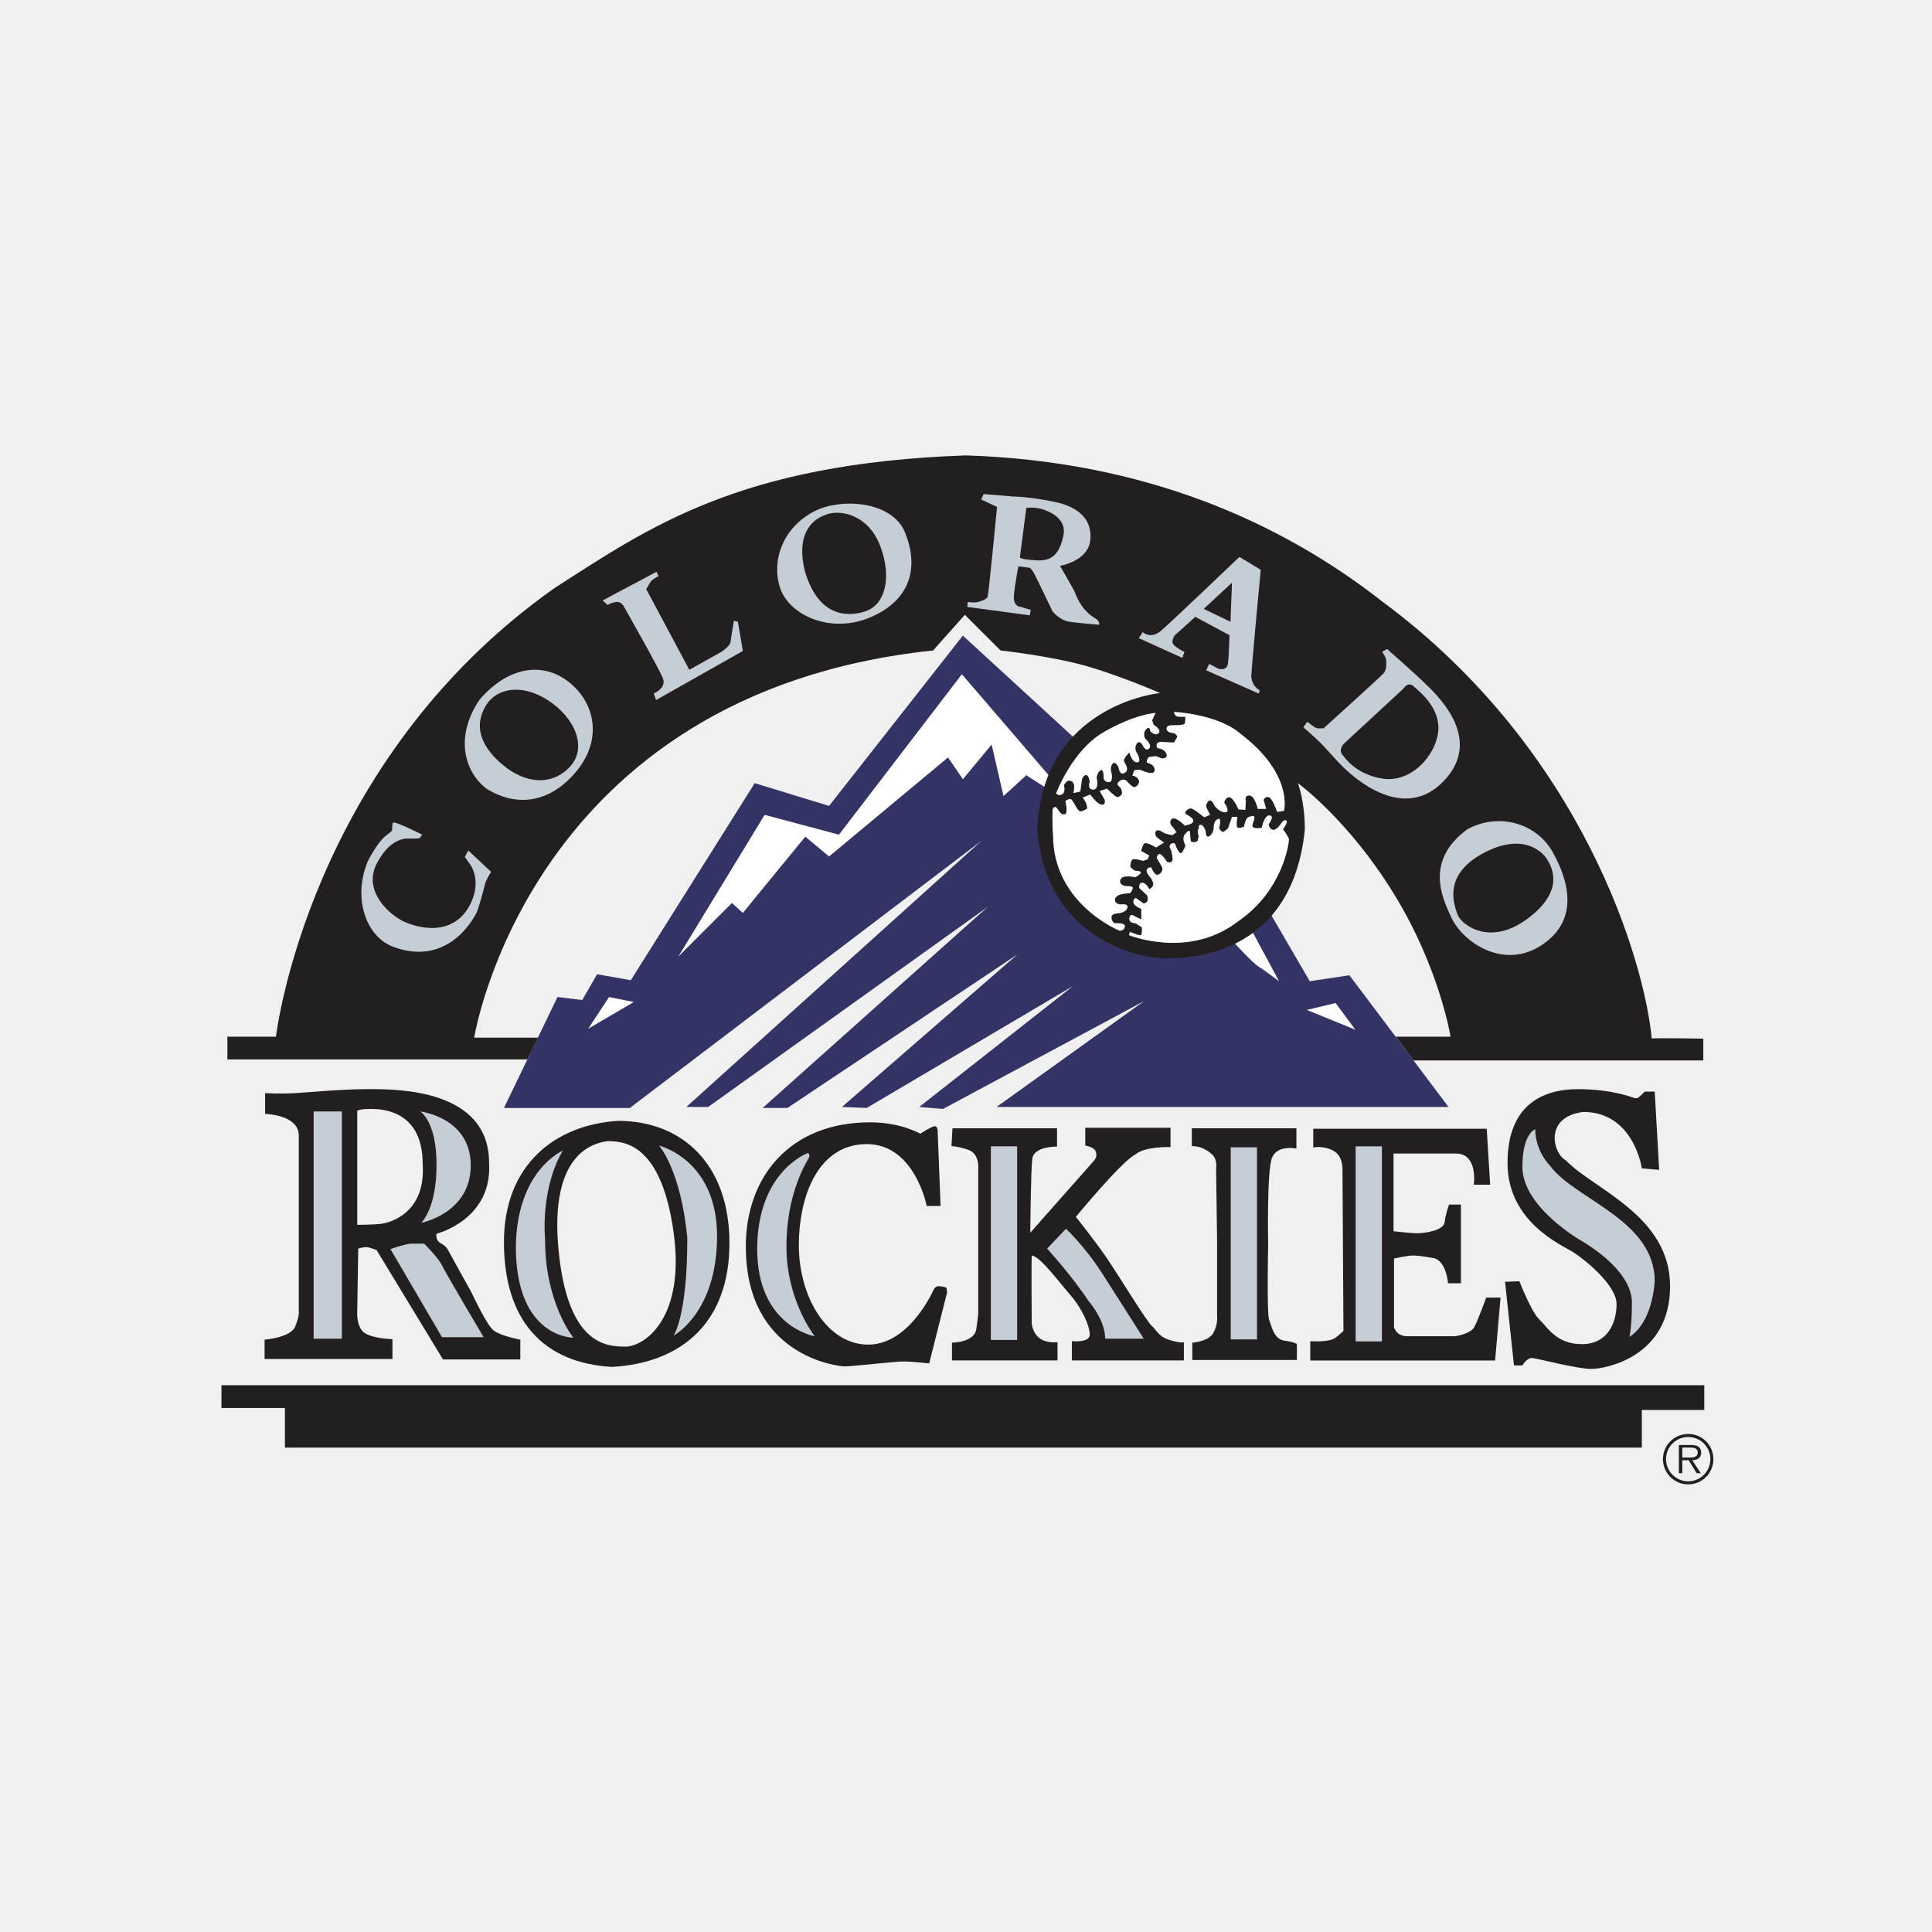
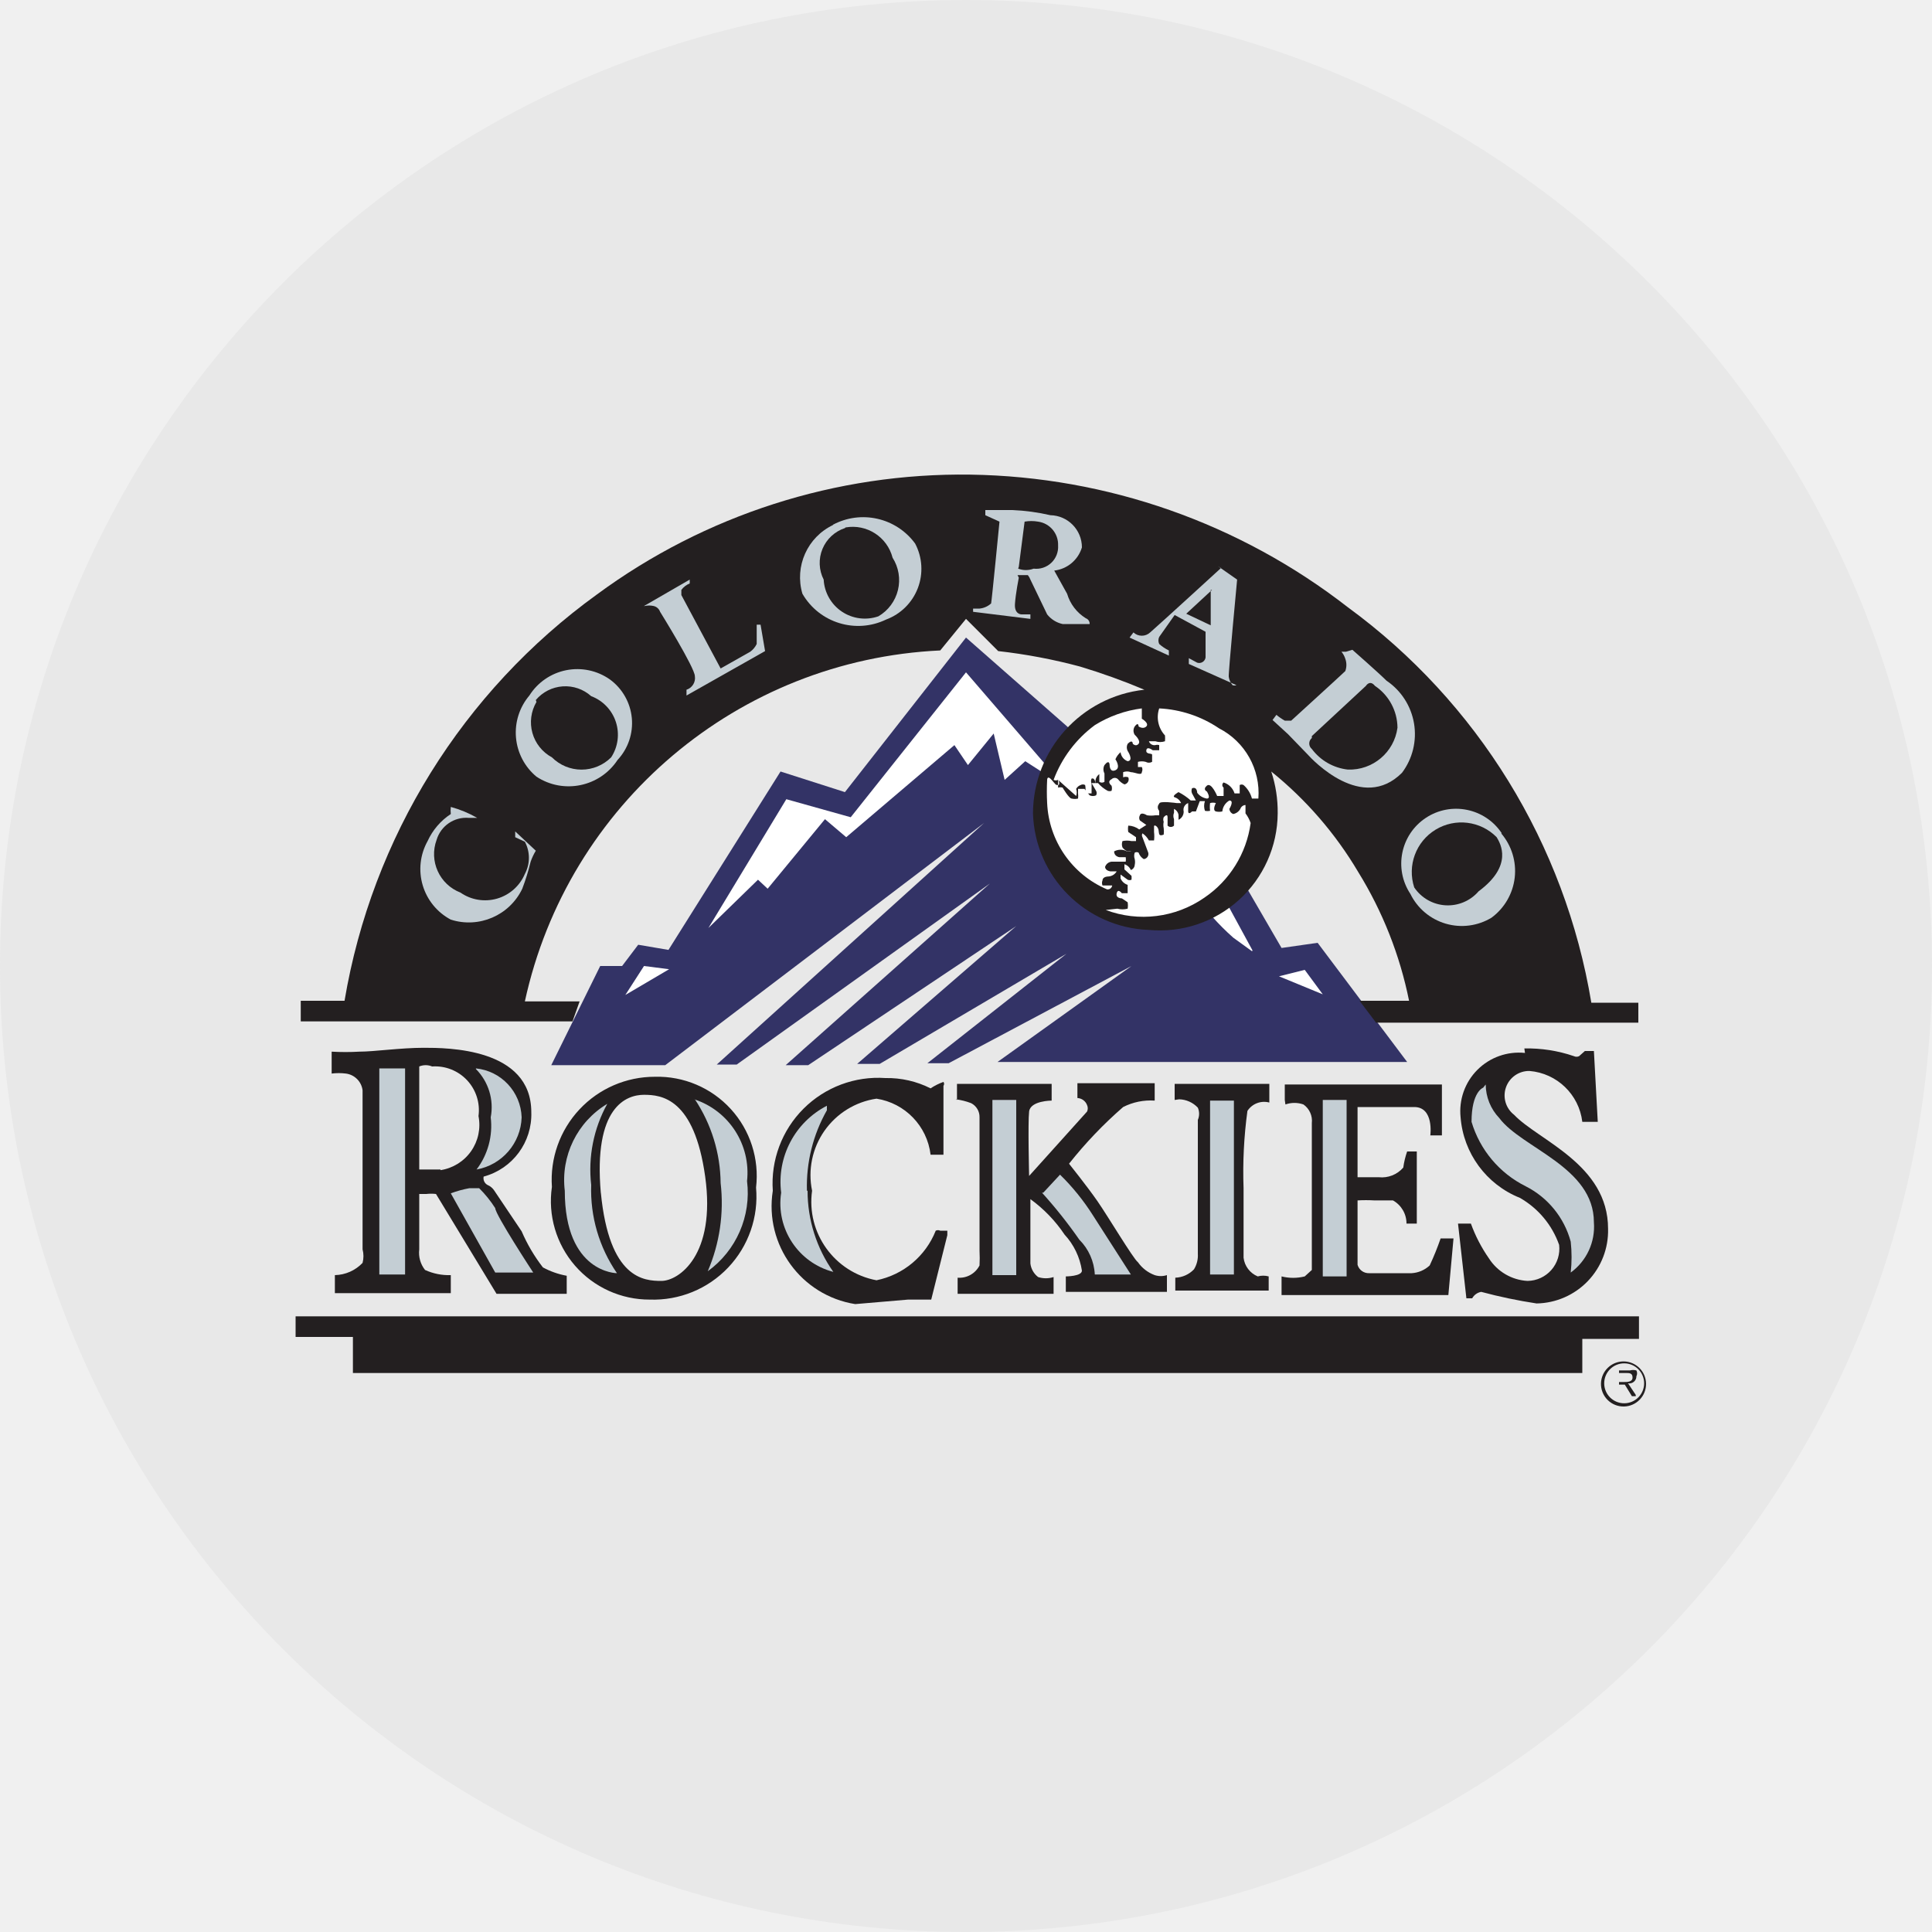
- <svg xmlns="http://www.w3.org/2000/svg" width="512" height="512" viewBox="0 0 512 512">
-   <g fill="none" fill-rule="evenodd">
-     <path d="M147.738 264.232l-14.186 29.39h33.36l93.248-70.853-78.276 70.59h5.78l74.073-53.01-59.628 53.27h6.562l60.94-40.677-46.49 40.414 6.566.262 54.635-32.28-40.714 32.017 6.305.526 53.323-28.604-39.14 28.08h119.78l-26.27-34.903-10.506 1.576-10.242-17.58-52.536-47.237-29.155-26.77-35.46 45.135-19.7-6.035-32.837 52.22-8.932-1.574-3.937 6.823-6.567-.79z" fill="#336" />
-     <path d="M179.783 253.473l22.853-37.527 19.7 5.25 32.572-42.513L278.39 206l-1.05 2.887-5.357-3.437-6.042 5.51-3.15-13.644-7.614 9.185-3.942-5.77-31.52 26.243-6.304-5.25-16.55 20.208-2.89-2.624-14.183 14.17zm159.18 6.56l-6.942-12.906-4.85 2.84s4.967 5.343 6.28 6.13c1.316.786 5.517 3.937 5.517 3.937z" fill="#FFF" />
-     <path d="M374.57 281.027h76.82v-5.772s-13.662-.262-13.662 0c-1.864-20.15-18.098-76.383-71.306-115.76-27.23-21.363-63.41-37.313-110.463-38.806-60.157 2.094-84.06 19.15-109.01 35.16-65.41 46.19-73.816 118.88-73.816 118.88h-12.87v6.03h79.48l2.86-5.77H125.67s14.45-91.323 121.618-102.607c-.262.263 8.407-9.445 8.407-9.445l9.456 9.444s14.448 1.575 23.905 4.46c9.455 2.888 18.386 6.824 18.386 6.824s-31.24 2.906-32.57 36.212c2.327 28.98 27.056 34.12 33.888 34.12 6.828 0 33.62-.79 37.034-34.116 0-7.612-1.834-12.335-1.834-12.335s13.396 9.71 25.48 29.39 14.973 37.79 14.973 37.79h-14.53l4.693 6.294zm-58.722 22.698v-4.723h27.712v5.378s-4.99-1.05-6.435 2.365c-1.446 3.41-1.05 22.698-1.05 22.698s-.396 18.763.264 20.338c.65 1.578 1.174 5.12 4.063 5.51 2.89.398 3.284.92 3.284.92v4.2h-27.71v-4.59s4.2-.263 5.513-2.492c1.316-2.232 1.05-4.462 1.05-4.462V328.79l-.26-19.156s.395-2.23-.917-3.542c-1.313-1.312-3.154-2.362-5.518-2.362zm-152.088-6.69c17.073 0 29.55 11.546 29.55 32.408 0 20.86-12.477 31.754-31.125 32.803-18.39-1.05-28.633-12.465-28.633-33.065 0-20.6 13.66-31.092 30.207-32.14zM148 331.018c2.363 25.323 12.608 25.848 17.73 25.848 5.123 0 16.024-7.61 12.74-30.573-3.283-22.962-12.74-23.88-17.468-23.88-3.81.527-15.367 3.28-13.002 28.605z" fill="#231F20" />
-     <path d="M104.002 354.897v5.25H70.116v-5.117s6.96-.526 8.144-3.543c1.182-3.02.918-3.938.918-3.938v-46.71c0-2.76-2.495-4.33-4.858-4.99-2.365-.656-4.072-.656-4.072-.656v-5.513s3.808.263 8.144 0c4.334-.263 12.084-1.05 19.7-1.05 7.617 0 31.52.135 31.52 19.553.92 15.09-13.92 18.763-13.92 18.763s-.395 1.704 1.05 2.492c1.444.786 1.84 1.574 1.84 1.574s5.383 9.708 6.17 11.154c.79 1.44 4.203 9.05 6.174 10.495 1.97 1.443 6.96 2.364 6.96 2.364v5.245h-20.488L99.8 331.283s-1.97-.79-2.76-.79c-.788 0-2.1.39-2.1.39l-.263 16.143s-.394 4.328 1.707 6.036c2.1 1.706 7.618 1.835 7.618 1.835zm-3.022-30.57c2.1-.264 11.952-2.624 11.033-15.88 0-13.775-10.112-14.562-13.658-14.562-3.546 0-3.678.525-3.678.525v30.18s4.202 0 6.303-.263z" fill="#231F20" />
-     <path d="M167.964 265.545l-6.567-1.313-5.517 8.396 12.084-7.083zm178.354 2.097l7.618-1.835 5.254 7.083-12.872-5.248zm-35.198-78.986s11.558.524 17.6 5.773c14.183 10.754 11.558 20.47 11.558 20.47l-1.84.26s-1.313-3.94-2.364-3.94c-1.05 0-1.18.786-1.18.786l.656 2.362h-2.233s-.79-3.543-2.234-3.543-.917 1.442-.917 1.442l-.134 2.362-1.838-.133s-1.706-4.197-3.022-3.015c-1.313 1.18-.393 1.705-.393 1.705s1.31 2.1-.136 2.1-2.758-1.707-2.758-1.707-.79-1.97-1.576-1.313c-.787.658-.656 1.575-.656 1.575l1.05 2.1-1.576.657s-2.89-2.364-3.546-2.364c-.658 0-2.1 1.05-1.182 1.575.917.525 1.84 1.05 1.84 1.706 0 .658-.923.92-.923.92l-1.31.394s-2.63-2.755-3.548-1.705c-.92 1.05.393 2.096.393 2.096l.92 1.315-1.05.788s-1.842-.264-2.366-.656c-.525-.396-1.704-1.052-2.102-.264-.393.787.396 1.575.396 1.575l1.837 1.312-2.1 1.31s-2.627-1.572-3.152-1.05c-.525.527-.79 1.97-.79 1.97l2.104 1.182-.396 1.05-1.315.392s-1.97-.658-2.628-.396c-.658.262-.658 1.967-.658 1.967s.92 1.05 1.446 1.05c.525 0 1.97.133 1.05.92-.92.788-1.31.788-1.31.788s-3.285-.79-3.81.654c-.525 1.444 1.445 1.705 1.445 1.705s1.97-.13 1.84.525c-.135.656-.66 1.31-.66 1.31l-2.1.265s-1.84.263-1.97 1.445c-.132 1.18 1.444 1.31 1.444 1.31s2.232-.393 1.84.92c-.396 1.312-2.497 1.444-2.497 1.444s-1.708 0-1.708 1.048c0 1.05.786 1.574.786 1.574s3.02-.26 2.76.92c-.262 1.18-1.446 1.05-1.446 1.05s-17.597-7.087-17.597-25.324c-.265-3.15-.134-6.693-.134-6.693s.393-1.575 1.315-.262c.92 1.31 1.05 1.444 1.84 1.444s.525-1.97.525-1.97l-.265-1.574s.657-.524 1.316-.524c.655 0 1.838 3.28 2.625 3.28.79 0 1.84-.788 1.84-.788s-.13-1.05-.39-1.575c-.266-.525-.79-1.31-.79-1.31l1.97-.79s1.05 1.313 1.574 1.837c.524.525 1.446 1.05 1.972.787.524-.26.262-1.31.262-1.31l-1.316-2.23 1.97-.657s2.102 2.23 2.757 2.23c.66 0 1.183-.788 1.183-.788s.13-.787-.262-1.443c-.393-.66-1.574-1.053-.393-1.97 1.184-.918 1.97 0 1.97 0s1.314 1.575 1.97 1.575c.657 0 1.707-1.18 1.05-2.1-.655-.918-1.577-.918-1.577-.918l.526-1.445s1.183-.393 2.233.13c1.05.527 3.15 1.053 3.15-.13 0-1.18-.918-1.574-.918-1.574l-1.183-.524s.13-1.444.786-1.444c.657 0 1.312-.393 2.234 0 .918.395 1.05.525 1.84.263.785-.262.523-1.443-.527-2.1-1.05-.655-1.838-.13-1.706-1.312.134-1.18 1.97-.785 1.97-.785l2.627.13.92-1.573s-.525-.92-1.05-.92c-.527 0-1.84-.26-1.84-1.18 0-.92 1.05-.92 1.97-.92.92 0 2.758 0 2.89-.526.132-.526.132-1.707.132-1.707s-1.84.13-2.366-.133c-.527-.26-.658-1.18-.658-1.18z" fill="#FFF" />
-     <path d="M83.118 294.54h7.488v60.228h-7.488V294.54zm28.24 0s13.395 1.574 13.395 14.303c0 12.727-13.134 15.22-13.134 15.22s4.07-3.673 4.07-15.35c0-11.678-4.337-14.172-4.337-14.172zm-7.883 36.478s4.204-1.444 5.517-1.444h3.416s3.808 3.806 4.728 5.772c.918 1.97 11.03 19.027 11.03 19.027h-11.03l-13.66-23.355zm45.705-26.112s-5.776 8.53-4.725 23.75c0 16.664 7.485 25.848 7.485 25.848s-15.235.13-15.235-24.143c.262-20.333 12.476-25.45 12.476-25.45zm25.48-1.31s15.368 3.674 15.368 24.01c0 20.336-11.558 26.374-11.558 26.374s3.678-4.856 3.678-25.85c-1.71-18.107-7.487-24.535-7.487-24.535z" fill="#C4CED4" />
-     <path d="M58.69 367.1h392.96v6.562h-16.547v9.97h-359.6v-10.496H58.69V367.1zm138.955-36.74c0-18.37 11.558-32.933 32.966-32.933 8.15 0 13.27 3.017 13.27 3.017s3.02-1.965 3.81-1.965c.787 0 .787 1.044.787 1.044l.788 20.074h-3.676s-3.153-16.4-15.893-16.4-17.994 13.512-17.994 26.9c0 13.38 7.356 26.24 18.387 26.24 11.033 0 17.337-14.567 17.337-14.567s.393-.915 1.313-.915c.92 0 2.103.39 2.103.39l.13 1.312-4.727 18.764s-4.728-.524-6.83-.524c-2.102 0-13.658 1.31-15.5 1.31-1.835 0-26.265-2.62-26.265-31.75z" fill="#231F20" />
-     <path d="M208.414 330.36c0 14.303 7.488 23.75 7.488 23.75s-15.235-2.494-15.235-23.092c0-20.6 13.396-25.456 13.396-25.456s.788.264.262 1.313c-.526 1.05-5.91 9.185-5.91 23.486zm117.746-26.307h6.958v50.91h-6.96v-50.91z" fill="#C4CED4" />
-     <path d="M252.15 303.725l.263-4.723h27.713v4.854s-6.173-.13-6.566 3.28c-.396 3.413-.527 19.552-.527 19.552l16.94-19.156s.79-.918.527-1.84c0-1.703-2.89-2.097-2.89-2.097v-4.723h22.59v5.117s-6.696-.27-9.325 1.963c-3.678 1.837-15.762 16.533-15.762 16.533s5.256 6.56 8.276 11.02c3.02 4.462 10.64 16.924 11.82 17.843 1.18.92 1.71 2.89 4.86 3.806 3.15.92 3.673.523 3.673.523v4.855H284.06v-5.12s4.73.525 4.73-1.705-1.84-6.69-5.122-10.493c-3.284-3.805-8.01-10.234-10.246-10.498-.13 2.36 0 18.106 0 18.106s.262 2.625 2.234 3.938c1.966 1.31 4.595.916 4.595.916v4.857h-27.97v-4.723s5.91 0 6.436-3.543c.526-3.543.526-4.33.526-4.33v-39.1s0-3.15-2.495-4.067c-2.495-.92-4.596-1.05-4.596-1.05zm95.875.393v-4.985h45.97l.917 14.828h-4.332s1.18-8.263-4.73-8.263h-16.547v20.6s4.596.526 6.304.526c1.707 0 6.96-.657 7.223-2.887.264-2.23 1.182-4.722 1.182-4.722h3.15v20.86h-3.413s-.457-6.083-3.94-6.69c-3.026-.524-4.338-.657-5.52-.657-1.183 0-4.86.787-4.86.787v18.24s.657 2.36 3.415 2.36h12.476c.92 0 4.333-.787 5.255-2.23.92-1.446 3.282-8.007 3.282-8.007h3.807l-1.443 16.666h-48.99v-5.12s4.993.395 6.7-.918c1.706-1.31 2.1-1.837 2.1-1.837l-.26-42.25s.392-4.067-2.497-5.51c-2.89-1.443-5.255-.79-5.255-.79z" fill="#231F20" />
-     <path d="M359.256 303.79h6.96v51.698h-6.96V303.79z" fill="#C4CED4" />
-     <path d="M418.16 288.636c9.063 0 14.58 2.232 14.58 2.232s.916.395 1.442 0c.527-.393 1.708-1.575 1.708-1.575h2.627l1.183 20.73-4.596-.392s-2.103-14.954-15.5-14.954c-10.638 1.31-8.01 11.154-4.596 12.86 7.223 7.61 27.58 14.562 27.58 33.327 0 18.76-17.072 21.913-20.883 21.913-3.808 0-14.185-2.758-15.628-2.89-1.446-.13-2.627 1.97-2.627 1.97h-2.232l-2.364-22.176 3.808-.13s3.153 8.13 5.254 10.1c2.102 1.968 4.465 6.56 11.295 6.56s9.198-5.642 9.198-10.626c0-4.985-8.404-11.81-11.557-13.777-3.154-1.97-17.34-8.003-17.34-23.618 0-15.615 9.59-19.55 18.65-19.55z" fill="#231F20" />
-     <path d="M406.865 299.264s-.262 5.25 3.94 9.71c6.566 8.922 27.712 14.302 27.712 30.574-.917 11.94-6.697 14.694-6.697 14.694s.657-2.493.657-9.053c0-8.927-13.266-16.277-13.266-16.277s-15.76-8.92-15.76-19.68c0-8.92 3.42-9.973 3.42-9.973z" fill="#C4CED4" />
-     <path d="M299.17 247.83l.26-.918s2.76 1.312 3.02.788c.265-.526.134-1.97.134-1.97l-1.71-1.048s-1.838 0-1.574-1.444c.262-1.443 1.446-.394 1.446-.394l1.705.788v-2.755s-2.1-.787-2.1-1.837c0-1.05.66-1.05.66-1.05l2.1 1.442s1.05-.262 1.05-.917c0-.656-.13-1.182-.13-1.182l-2.1-1.967s-.263-1.443.79-1.443c1.05 0 1.84 1.705 1.84 1.705s1.18-.526 1.05-1.443c-.133-.918-.79-1.705-.79-1.705s-1.184-1.182-.92-1.97c.26-.787 1.183-.655 1.183-.655s.79 1.97 1.578 1.97c.787 0 1.706-1.182 1.313-1.97-.396-.786-1.446-2.493-1.446-2.493s.133-1.05.786-1.05c.66 0 1.97 2.1 1.97 2.1s1.447.526 1.447-.656c0-1.18-.397-2.495-.397-2.495s-.92-1.174.13-1.7c1.053-.523 1.053.526 1.315 1.05.26.526.92 1.97 1.443 1.313.53-.66.925-1.837.925-1.837s-.526-.92-.526-1.837c0-.92.525-1.314.525-1.314s1.05-1.312 1.18-.524c.133.787.133 2.1.264 2.493.13.396 1.706.396 1.837-.26.13-.656.262-1.05.262-1.05s-.527-1.05-.13-1.837c.39-.787-.133-1.18.655-1.18.79 0 1.315 1.704 1.315 1.704s0 1.574.655 1.442c.657-.13 1.446-1.312 1.446-2.362s.394-2.23 1.31-2.36c.92-.132.13 2.492.13 2.492s.66 1.182 1.187.918c.525-.262 1.18-.918 1.18-.918l1.054-3.018h1.445s-.527 2.754.13 2.886c.658.132 1.577-.26 1.577-.26s.394-1.71.79-2.232c.393-.526 1.705-.656 1.705-.656s.395 0 .262.788c-.13.785-1.05 2.1 0 2.36 1.05.262 1.97 0 1.97 0s.657-3.412 2.1-3.28c1.446.132-.262 2.363-.262 2.363s.134 1.18 1.05 1.445c.922.262 2.1-1.443 2.1-1.443s.66-1.312 1.447-1.05c.788.263-.788 2.362-.788 2.362s1.576 2.1 1.576 2.754c0 .655-1.444 13.514-13.657 21.78-13.004 9.973-28.763 3.542-28.763 3.542zm-17.337-37.657c-.526.658-1.314.526-1.314.526l-.66-.4s4.2-11.413 12.61-16.27c8.4-4.854 13.785-5.116 13.785-5.116l-.918 1.967.392 1.183s2.233 1.31 1.312 2.23c-.918.92-2.232-.525-2.232-.525s0-1.573-1.05-.524c-1.05 1.05-.26 2.493-.26 2.493s1.97 1.705 1.05 2.624c-.92.92-1.708-.786-1.708-.786s-.657-1.444-1.445-.656c-.79.79-.393 2.1-.393 2.1s1.838 2.886.393 3.018c-1.443.13-2.1-2.627-2.1-2.627s-1.443 1.443-1.443 2.1c0 .654 1.705 2.36.262 3.28-1.448.92-1.71-1.444-1.71-1.444s-.788-1.837-1.576-.918c-.79.917-.26 2.36-.26 2.36s.523 2.493-.66 2.493c-1.18 0-1.44-.917-1.44-.917s.127-2.758-.79-2.233c-.92.524-1.053 1.97-1.053 1.97s.79 3.148-.918 3.148c-1.71 0-.92-2.1-.92-2.1s-.265-2.1-1.184-1.706c-.92.392-.92 1.574-.92 1.574l-.392 2.757-1.837.393s.393-1.705.13-2.36c-.263-.656-.656-.92-1.313-.92-.655 0-1.315 1.18-1.315 1.18s.394 1.445-.13 2.1z" fill="#FFF" />
-     <path d="M307.31 188.524s2.365 1.182 1.71 1.967c-.658.79-1.446-.13-1.446-.13l-.788-1.044.524-.788z" fill="#231F20" />
-     <path d="M411.462 225.787c4.203 7.48 7.223 17.977-2.89 24.667-10.114 6.693-20.75-.787-23.772-6.954-3.02-6.167-6.962-15.614 4.072-23.748 8.536-4.593 18.386-1.443 22.59 6.035z" fill="#C4CED4" />
-     <path d="M410.018 227.756c1.182 1.967 4.86 8.266-5.253 15.744-10.115 7.48-17.602 1.443-18.52-1.18-.92-2.624-3.94-10.366 6.698-16.14 10.638-5.772 15.892-.393 17.075 1.576z" fill="#231F20" />
-     <path d="M367.595 171.99s7.75 6.825 9.98 9.056c2.235 2.23 16.42 14.565 4.73 26.24-11.69 11.68-26.268-3.805-27.713-5.38-1.444-1.574-3.544-3.935-4.728-5.116-1.18-1.18-4.463-4.068-4.463-4.068l1.05-1.443s1.97 1.57 2.5 1.702c.527.13 1.84 0 1.84 0s14.97-13.515 15.89-14.564c.92-1.05.657-2.887.657-3.543 0-.658-1.05-2.102-1.05-2.102l1.312-.787z" fill="#C4CED4" />
-     <path d="M356.037 197.184l15.89-14.695s1.184-1.97 2.632-.66c1.44 1.31 7.35 5.77 6.56 12.202-.79 6.428-7.225 13.383-14.58 12.333-7.354-1.05-10.507-6.038-10.507-6.038s-1.576-1.05 0-3.15z" fill="#231F20" />
-     <path d="M328.456 147.587l5.65 3.41s-2.628 27.818-2.497 28.474c.13.66.26 1.58 1.05 2.498.78.917 1.18.917 1.18.917l-.26.92-13.926-6.166.786-1.706 2.497 1.31s2.23.657 2.493-1.442c.265-2.1.396-7.477.396-7.477l-9.06-4.857-5.388 4.856s-1.18 1.57-.39 2.49c.785.92 2.886 1.968 2.886 1.968l-.524 1.576-11.558-5.248 1.05-1.575s2.1 1.97 4.86-.392c2.757-2.362 20.75-19.55 20.75-19.55z" fill="#C4CED4" />
-     <path d="M326.488 154.41l-.395 10.364-7.092-3.41 7.49-6.954z" fill="#231F20" />
-     <path d="M269.88 150.08l3.02.394s.526.394 1.053 1.31c.524.92 4.99 10.236 4.99 10.236s1.84 2.36 4.465 2.754c2.627.394 7.88.788 7.88.788s.262-.917-1.052-1.705c-1.312-.788-3.808-2.493-5.514-7.216-2.1-3.8-3.81-6.69-3.81-6.69s7.356-1.18 8.012-6.69c.657-5.51-3.06-8.914-9.325-10.233-6.81-1.427-11.038-1.444-11.038-1.444l-7.88-.655-.656 1.443 4.202 1.968s-2.235 23.224-2.497 23.88c-.26.658-2.626 1.445-3.415 1.445-.787 0-1.835-.134-1.835-.134l-.132 1.31 16.548 2.23.264-1.443-2.627-.788s-2.1 0-1.838-3.02c.26-3.015 1.18-7.74 1.18-7.74z" fill="#C4CED4" />
-     <path d="M270.275 147.717l1.708-13.12s1.97-.263 3.94.263c1.97.524 6.827 2.493 5.91 6.954-.92 4.46-2.63 6.955-7.092 6.69-4.46-.26-4.46-.787-4.46-.787z" fill="#231F20" />
-     <path d="M215.77 135.515c7.085-3.657 20.62-2.754 24.035 5.512 3.416 8.265 2.363 17.32-8.538 22.304-10.9 4.99-22.196-.26-24.56-7.61-2.365-7.34.92-16.003 9.063-20.2z" fill="#C4CED4" />
-     <path d="M219.577 136.17c3.81-1.048 10.772.527 13.793 8.793 3.02 8.265 1.18 15.35-4.074 17.057-5.252 1.705-12.608 1.05-16.02-10.76-2.497-10.497 2.494-14.04 6.3-15.09z" fill="#231F20" />
-     <path d="M159.688 159.133l14.316-7.61.527 1.182s-1.834.785-2.36 1.837c-.525 1.05-.92 1.573-.92 1.573l11.426 21.387 8.668-4.854s2.104-1.443 2.234-2.492c.132-1.05.92-5.643.92-5.643l1.05.26 1.314 7.744-22.984 12.99-.656-1.706s3.414-1.44 2.494-3.93c-.917-2.494-10.112-18.634-10.112-18.634s-.656-1.705-1.968-1.705c-1.315 0-2.628.786-2.628.786l-1.314-1.18zm-32.57 26.243c7.486-8.662 16.55-10.105 23.51-4.724 6.96 5.38 9.192 15.09 2.23 23.616-6.96 8.53-15.76 9.71-23.77 4.856-6.043-4.462-8.67-13.907-1.97-23.748z" fill="#C4CED4" />
-     <path d="M128.955 186.687c2.57-4.018 8.93-5.773 16.156-1.18 7.228 4.59 10.77 12.726 5.78 17.844-4.99 5.12-11.82 4.07-17.334-.39-5.515-4.46-8.537-10.102-4.597-16.27z" fill="#231F20" />
-     <path d="M104.396 250.98c-7.527-2.64-11.033-13.253-6.83-22.962 3.68-6.823 5.253-6.69 6.304-7.872.132-.92 0-1.443.264-2.1.262-.657 7.747 3.15 7.747 3.15l-.65.917s-.657.132-1.84.132c-1.18 0-5.516-.918-9.456 6.43-3.94 7.347 3.15 13.646 6.96 15.483 3.81 1.837 13.84 4.5 18.126-5.38 2.437-5.643-.263-9.45-.263-9.45l-1.576-2.227.92-1.703 6.043 5.644s-1.313 2.098-1.577 3.148c-.26 1.05-1.706 6.692-2.362 7.874-.655 1.18-7.354 14.17-21.8 8.92z" fill="#C4CED4" />
-     <path d="M440.698 386.676c0-3.672 2.994-6.662 6.7-6.662 3.695 0 6.67 2.99 6.67 6.662 0 3.707-2.975 6.697-6.67 6.697a6.69 6.69 0 0 1-6.7-6.697zm12.568 0a5.862 5.862 0 0 0-5.867-5.857c-3.26 0-5.88 2.62-5.88 5.852a5.87 5.87 0 0 0 5.88 5.892c3.24 0 5.862-2.622 5.862-5.892zm-2.538 3.74h-1.086l-2.137-3.443h-1.68v3.444h-.91v-7.466h3.256c.63 0 1.26.04 1.82.37.566.32.84.98.84 1.61 0 1.47-1.03 2.01-2.36 2.047l2.26 3.444zm-3.502-4.16c1.05 0 2.678.175 2.678-1.348 0-1.152-1.017-1.292-1.943-1.292h-2.13v2.64h1.4z" fill="#231F20" />
-     <path d="M262.59 303.79h6.963v51.305h-6.962V303.79zm14.91 27.095l4.988-5.247s4.86 4.462 9.59 11.81c4.728 7.346 11.03 17.32 11.03 17.32h-10.245s.395-4.202-4.464-10.105c-4.34-6.56-10.9-13.778-10.9-13.778z" fill="#C4CED4" />
-   </g>
+ <svg xmlns="http://www.w3.org/2000/svg" id="Layer_1" data-name="Layer 1" viewBox="0 0 30 30">
+   <defs>
+     <style>.cls-1{fill:#e8e8e8;}.cls-2{fill:#336;}.cls-3{fill:#fff;}.cls-4{fill:#231f20;}.cls-5{fill:#c4ced4;}</style>
+   </defs>
+   <circle class="cls-1" cx="15" cy="15" r="15" />
+   <path class="cls-2" d="M9.32,15L8.56,16.54h1.77l4.95-3.76-4.15,3.75h0.31l3.93-2.81L12.2,16.54h0.35l3.23-2.16-2.47,2.14h0.35l2.9-1.71-2.16,1.7,0.33,0L17.57,15l-2.08,1.49h6.36l-1.39-1.85-0.56.08-0.54-.93-2.79-2.51L15,9.9l-1.88,2.4-1-.32-1.74,2.77-0.47-.08L9.66,15,9.32,15h0Z" />
+   <path class="cls-3" d="M11,14.41l1.21-2,1,0.28L15,10.44l1.25,1.45L16.2,12l-0.28-.18-0.32.29-0.17-.72-0.4.49-0.21-.31L13.14,13l-0.33-.28L11.92,13.8l-0.15-.14L11,14.41h0Zm8.45,0.35-0.37-.68-0.26.15a3.79,3.79,0,0,0,.33.33l0.29,0.21h0Z" />
+   <path class="cls-4" d="M21.36,15.88h4.08V15.57s-0.73,0-.73,0a9.54,9.54,0,0,0-3.78-6.14,9.78,9.78,0,0,0-5.86-2.06A9.55,9.55,0,0,0,9.27,9.23a9.79,9.79,0,0,0-3.92,6.31H4.67v0.32H8.89L9,15.55H8.15a6.93,6.93,0,0,1,6.45-5.45L15,9.61l0.5,0.5a8.64,8.64,0,0,1,1.27.24,10,10,0,0,1,1,.36,1.94,1.94,0,0,0-1.73,1.92,1.87,1.87,0,0,0,1.8,1.81,1.83,1.83,0,0,0,2-1.81,2,2,0,0,0-.1-0.65,5.8,5.8,0,0,1,1.35,1.56,6.1,6.1,0,0,1,.79,2H21.11l0.25,0.33h0Zm-3.12,1.2V16.83h1.47v0.29a0.31,0.31,0,0,0-.34.13,7,7,0,0,0-.06,1.2s0,1,0,1.08a0.36,0.36,0,0,0,.22.29,0.32,0.32,0,0,1,.17,0v0.22H18.25V19.84a0.42,0.42,0,0,0,.29-0.13,0.41,0.41,0,0,0,.06-0.24V17.39a0.24,0.24,0,0,0,0-.19,0.41,0.41,0,0,0-.29-0.13h0Zm-8.07-.36a1.54,1.54,0,0,1,1.57,1.72,1.6,1.6,0,0,1-1.65,1.74,1.53,1.53,0,0,1-1.52-1.75,1.6,1.6,0,0,1,1.6-1.71h0Zm-0.84,1.8c0.13,1.34.67,1.37,0.94,1.37s0.85-.4.68-1.62S10.27,17,10,17,9.21,17.18,9.33,18.53Z" />
+   <path class="cls-4" d="M7,19.8v0.28H5.2V19.8a0.61,0.61,0,0,0,.43-0.19,0.41,0.41,0,0,0,0-.21V16.93a0.3,0.3,0,0,0-.26-0.26,0.89,0.89,0,0,0-.22,0V16.33a3.75,3.75,0,0,0,.43,0c0.23,0,.64-0.06,1-0.06s1.67,0,1.67,1a1,1,0,0,1-.74,1,0.12,0.12,0,0,0,.06.13,0.23,0.23,0,0,1,.1.08L8.1,19.12a2.59,2.59,0,0,0,.33.56,1.24,1.24,0,0,0,.37.13v0.28H7.71L6.77,18.54a0.65,0.65,0,0,0-.15,0l-0.11,0v0.86a0.43,0.43,0,0,0,.09.32A0.89,0.89,0,0,0,7,19.8ZM6.84,18.17a0.71,0.71,0,0,0,.59-0.84,0.68,0.68,0,0,0-.72-0.77,0.26,0.26,0,0,0-.2,0v1.6H6.84Z" />
+   <path class="cls-3" d="M10.39,15.05L10,15l-0.29.45Zm9.47,0.11,0.4-.1,0.28,0.38-0.68-.28h0ZM18,11a1.82,1.82,0,0,1,.93.31,1.13,1.13,0,0,1,.61,1.09h-0.1a0.42,0.42,0,0,0-.13-0.21,0.06,0.06,0,0,0-.06,0l0,0.13H19.17A0.26,0.26,0,0,0,19,12.15a0.05,0.05,0,0,0,0,.08v0.13h-0.1s-0.09-.22-0.16-0.16,0,0.09,0,.09,0.07,0.11,0,.11a0.23,0.23,0,0,1-.15-0.09s0-.1-0.08-0.07a0.1,0.1,0,0,0,0,.08l0.06,0.11-0.08,0a0.88,0.88,0,0,0-.19-0.13s-0.11.06-.06,0.08a0.16,0.16,0,0,1,.1.09,0.07,0.07,0,0,1,0,0l-0.07,0S18,12.43,18,12.48a0.08,0.08,0,0,0,0,.11l0,0.07-0.06,0a0.44,0.44,0,0,1-.13,0s-0.09-.06-0.11,0a0.08,0.08,0,0,0,0,.08l0.1,0.07-0.11.07a0.3,0.3,0,0,0-.17-0.06,0.26,0.26,0,0,0,0,.1L17.64,13l0,0.06-0.07,0a0.34,0.34,0,0,0-.14,0,0.14,0.14,0,0,0,0,.1,0.18,0.18,0,0,0,.08.06s0.1,0,.06,0a0.14,0.14,0,0,1-.07,0,0.21,0.21,0,0,0-.2,0c0,0.08.08,0.09,0.08,0.09s0.1,0,.1,0a0.2,0.2,0,0,1,0,.07H17.26a0.12,0.12,0,0,0-.1.08c0,0.06.08,0.07,0.08,0.07s0.12,0,.1,0a0.16,0.16,0,0,1-.13.08s-0.09,0-.09.06a0.1,0.1,0,0,0,0,.08s0.16,0,.15,0a0.07,0.07,0,0,1-.08.06,1.53,1.53,0,0,1-.93-1.34,3.44,3.44,0,0,1,0-.36s0-.08.07,0,0.06,0.08.1,0.08,0-.1,0-0.1V12.23a0.13,0.13,0,0,1,.07,0s0.1,0.17.14,0.17a0.21,0.21,0,0,0,.1,0,0.34,0.34,0,0,0,0-.08l0-.07,0.1,0,0.08,0.1a0.12,0.12,0,0,0,.1,0,0.07,0.07,0,0,0,0-.07l-0.07-.12,0.1,0a0.54,0.54,0,0,0,.15.12,0.09,0.09,0,0,0,.06,0,0.13,0.13,0,0,0,0-.08s-0.08-.06,0-0.1a0.07,0.07,0,0,1,.1,0,0.27,0.27,0,0,0,.1.08,0.08,0.08,0,0,0,.06-0.11,0.11,0.11,0,0,0-.08,0l0-.08a0.17,0.17,0,0,1,.12,0c0.06,0,.17.06,0.17,0a0.09,0.09,0,0,0,0-.08l-0.06,0s0-.08,0-0.08a0.23,0.23,0,0,1,.12,0,0.1,0.1,0,0,0,.1,0s0-.08,0-0.11-0.1,0-.09-0.07,0.1,0,.1,0H18l0-.08a0.1,0.1,0,0,0-.06,0,0.09,0.09,0,0,1-.1-0.06s0.06,0,.1,0a0.23,0.23,0,0,0,.15,0,0.54,0.54,0,0,0,0-.09A0.42,0.42,0,0,1,18,11,0.09,0.09,0,0,1,18,11h0Z" />
+   <path class="cls-5" d="M5.89,16.59h0.4v3.2H5.89v-3.2Zm1.5,0a0.79,0.79,0,0,1,.71.76,0.85,0.85,0,0,1-.7.81,1.12,1.12,0,0,0,.22-0.81,0.84,0.84,0,0,0-.23-0.75h0ZM7,18.53a1.69,1.69,0,0,1,.29-0.08H7.44a1.77,1.77,0,0,1,.25.31c0,0.1.59,1,.59,1H7.69L7,18.53H7Zm2.43-1.39a2.11,2.11,0,0,0-.25,1.26,2.28,2.28,0,0,0,.4,1.37s-0.81,0-.81-1.28a1.38,1.38,0,0,1,.66-1.35h0Zm1.35-.07a1.2,1.2,0,0,1,.82,1.27,1.5,1.5,0,0,1-.61,1.4,2.69,2.69,0,0,0,.2-1.37,2.39,2.39,0,0,0-.4-1.3h0Z" />
+   <path class="cls-4" d="M4.59,20.44H25.45v0.35H24.57v0.53H5.48V20.76H4.59V20.44ZM12,18.49a1.64,1.64,0,0,1,1.75-1.75,1.49,1.49,0,0,1,.7.16,0.89,0.89,0,0,1,.2-0.1,0.05,0.05,0,0,1,0,.06l0,1.07h-0.2a1,1,0,0,0-.84-0.87,1.2,1.2,0,0,0-1,1.43,1.24,1.24,0,0,0,1,1.39,1.26,1.26,0,0,0,.92-0.77,0.08,0.08,0,0,1,.07,0l0.11,0v0.07l-0.25,1-0.36,0-0.82.07A1.54,1.54,0,0,1,12,18.49h0Z" />
+   <path class="cls-5" d="M12.54,18.49a2.18,2.18,0,0,0,.4,1.26,1.1,1.1,0,0,1-.81-1.23,1.33,1.33,0,0,1,.71-1.35s0,0,0,.07a2.39,2.39,0,0,0-.31,1.25h0Zm6.25-1.4h0.37v2.7H18.79V17.1h0Z" />
+   <path class="cls-4" d="M14.86,17.08V16.83h1.47v0.26s-0.33,0-.35.17,0,1,0,1l0.9-1a0.12,0.12,0,0,0,0-.1,0.17,0.17,0,0,0-.15-0.11V16.82h1.2v0.27a0.94,0.94,0,0,0-.49.1,6.53,6.53,0,0,0-.84.88s0.28,0.35.44,0.58,0.56,0.9.63,0.95a0.55,0.55,0,0,0,.26.2,0.31,0.31,0,0,0,.19,0v0.26H16.55V19.82s0.25,0,.25-0.09a1.06,1.06,0,0,0-.27-0.56A2.17,2.17,0,0,0,16,18.62c0,0.13,0,1,0,1a0.31,0.31,0,0,0,.12.21,0.39,0.39,0,0,0,.24,0v0.26H14.87V19.84a0.35,0.35,0,0,0,.34-0.19,2.2,2.2,0,0,0,0-.23V17.35a0.24,0.24,0,0,0-.13-0.22,1,1,0,0,0-.24-0.06h0Zm5.09,0V16.84h2.44l0,0.79H22.21s0.06-.44-0.25-0.44H21.08v1.09l0.33,0a0.44,0.44,0,0,0,.38-0.15,1.3,1.3,0,0,1,.06-0.25H22V19H21.84a0.41,0.41,0,0,0-.21-0.36l-0.29,0a2.2,2.2,0,0,0-.26,0v1a0.18,0.18,0,0,0,.18.13h0.66a0.45,0.45,0,0,0,.28-0.12,4.28,4.28,0,0,0,.17-0.42h0.2l-0.08.88H19.9V19.82a0.74,0.74,0,0,0,.36,0l0.11-.1V17.44a0.31,0.31,0,0,0-.13-0.29,0.42,0.42,0,0,0-.28,0h0Z" />
+   <path class="cls-5" d="M20.54,17.08h0.37v2.74H20.54V17.08Z" />
+   <path class="cls-4" d="M23.67,16.28a2.24,2.24,0,0,1,.77.12,0.09,0.09,0,0,0,.08,0l0.09-.08h0.14l0.06,1.1-0.24,0a0.9,0.9,0,0,0-.82-0.79,0.38,0.38,0,0,0-.24.68c0.38,0.4,1.46.77,1.46,1.77a1.13,1.13,0,0,1-1.11,1.16A7.89,7.89,0,0,1,23,20.06a0.2,0.2,0,0,0-.14.1H22.77L22.64,19h0.2a2.33,2.33,0,0,0,.28.54,0.76,0.76,0,0,0,.6.35,0.5,0.5,0,0,0,.49-0.56,1.36,1.36,0,0,0-.61-0.73,1.47,1.47,0,0,1-.92-1.25,0.91,0.91,0,0,1,1-1h0Z" />
+   <path class="cls-5" d="M23.07,16.84a0.76,0.76,0,0,0,.21.52c0.35,0.47,1.47.76,1.47,1.62a0.88,0.88,0,0,1-.36.78,2.18,2.18,0,0,0,0-.48,1.36,1.36,0,0,0-.7-0.86,1.64,1.64,0,0,1-.84-1c0-.47.18-0.53,0.18-0.53h0Z" />
+   <path class="cls-3" d="M17.35,14.11v0a0.31,0.31,0,0,0,.16,0,0.29,0.29,0,0,0,0-.1l-0.09-.06s-0.1,0-.08-0.08,0.08,0,.08,0l0.09,0V13.74a0.18,0.18,0,0,1-.11-0.1c0-.06,0-0.06,0-0.06l0.11,0.08a0.07,0.07,0,0,0,.06,0,0.29,0.29,0,0,0,0-.06l-0.11-.1s0-.08,0-0.08a0.16,0.16,0,0,1,.1.09,0.09,0.09,0,0,0,.06-0.08,0.21,0.21,0,0,0,0-.09,0.15,0.15,0,0,1,0-.1,0.06,0.06,0,0,1,.06,0,0.19,0.19,0,0,0,.08.1,0.08,0.08,0,0,0,.07-0.1L17.74,13a0.06,0.06,0,0,1,0-.06,0.31,0.31,0,0,1,.1.11s0.08,0,.08,0a0.54,0.54,0,0,0,0-.13s0-.06,0-0.09,0.06,0,.07.06,0,0.1.08,0.07a0.39,0.39,0,0,0,0-.1,0.23,0.23,0,0,1,0-.1,0.09,0.09,0,0,1,0-.07s0.06-.07.06,0,0,0.11,0,.13a0.07,0.07,0,0,0,.1,0V12.72a0.13,0.13,0,0,1,0-.1s0-.06,0-0.06a0.13,0.13,0,0,1,.07.09s0,0.08,0,.08a0.14,0.14,0,0,0,.08-0.13,0.11,0.11,0,0,1,.07-0.13s0,0.13,0,.13,0,0.06.06,0l0.06,0,0.06-.16h0.08a0.23,0.23,0,0,0,0,.15,0.18,0.18,0,0,0,.08,0,0.48,0.48,0,0,1,0-.12,0.16,0.16,0,0,1,.09,0s0,0,0,0-0.06.11,0,.13a0.22,0.22,0,0,0,.1,0,0.22,0.22,0,0,1,.11-0.17c0.08,0,0,.13,0,0.13a0.09,0.09,0,0,0,.06.08,0.16,0.16,0,0,0,.11-0.08,0.09,0.09,0,0,1,.08-0.06s0,0.13,0,.13a0.54,0.54,0,0,1,.08.15,1.67,1.67,0,0,1-.72,1.16,1.66,1.66,0,0,1-1.53.19h0Zm-0.92-2a0.08,0.08,0,0,1-.07,0l0,0A1.87,1.87,0,0,1,17,11.26,1.82,1.82,0,0,1,17.73,11l0,0.1,0,0.06s0.12,0.07.07,0.12-0.12,0-.12,0,0-.08-0.06,0a0.12,0.12,0,0,0,0,.13s0.1,0.09.06,0.14-0.09,0-.09,0,0-.08-0.08,0a0.12,0.12,0,0,0,0,.11s0.1,0.15,0,.16a0.17,0.17,0,0,1-.11-0.14,0.3,0.3,0,0,0-.08.11s0.09,0.13,0,.17-0.09-.08-0.09-0.08,0-.1-0.08,0a0.14,0.14,0,0,0,0,.13s0,0.13,0,.13a0.07,0.07,0,0,1-.08,0s0-.15,0-0.12a0.15,0.15,0,0,0-.06.1s0,0.17,0,.17,0-.11,0-0.11,0-.11-0.06-0.09a0.1,0.1,0,0,0,0,.08l0,0.15-0.1,0a0.32,0.32,0,0,0,0-.13,0.07,0.07,0,0,0-.07,0,0.13,0.13,0,0,0-.07.06,0.16,0.16,0,0,1,0,.11h0Z" />
+   <path class="cls-4" d="M17.79,11s0.13,0.06.09,0.1a0,0,0,0,1-.08,0l0-.06,0,0h0Z" />
+   <path class="cls-5" d="M23.31,12.94a0.9,0.9,0,0,1-.15,1.31,0.89,0.89,0,0,1-1.26-.37,0.85,0.85,0,1,1,1.42-.94h0Z" />
+   <path class="cls-4" d="M23.24,13c0.06,0.1.26,0.44-.28,0.84a0.63,0.63,0,0,1-1-.06A0.77,0.77,0,0,1,23.24,13h0Z" />
+   <path class="cls-5" d="M21,10.09s0.41,0.36.53,0.48A1,1,0,0,1,21.77,12c-0.62.62-1.39-.2-1.47-0.29L20,11.4l-0.24-.22,0.06-.08a0.84,0.84,0,0,0,.13.09h0.1s0.79-.72.84-0.77a0.28,0.28,0,0,0,0-.19,0.32,0.32,0,0,0-.06-0.11l0.07,0h0Z" />
+   <path class="cls-4" d="M20.37,11.43l0.84-.78s0.06-.1.14,0a0.79,0.79,0,0,1,.35.65,0.75,0.75,0,0,1-.77.65,0.81,0.81,0,0,1-.56-0.32,0.11,0.11,0,0,1,0-.17h0Z" />
+   <path class="cls-5" d="M18.91,8.79L19.21,9s-0.14,1.48-.13,1.51a0.26,0.26,0,0,0,.06.13,0.11,0.11,0,0,0,.06,0v0l-0.74-.33,0-.09,0.13,0.07a0.1,0.1,0,0,0,.13-0.08c0-.11,0-0.4,0-0.4l-0.48-.26L18,9.89A0.13,0.13,0,0,0,18,10a0.64,0.64,0,0,0,.15.1l0,0.08-0.61-.28,0.06-.08a0.19,0.19,0,0,0,.26,0c0.15-.13,1.1-1,1.1-1h0Z" />
+   <path class="cls-4" d="M18.8,9.16l0,0.55-0.38-.18,0.4-.37h0Z" />
+   <path class="cls-5" d="M15.8,8.93l0.16,0A0.24,0.24,0,0,1,16,9l0.26,0.54a0.42,0.42,0,0,0,.24.15l0.42,0a0.09,0.09,0,0,0-.06-0.09,0.67,0.67,0,0,1-.29-0.38l-0.2-.36a0.51,0.51,0,0,0,.43-0.36A0.5,0.5,0,0,0,16.31,8a3.23,3.23,0,0,0-.59-0.08l-0.42,0,0,0.08,0.22,0.1s-0.12,1.23-.13,1.27a0.31,0.31,0,0,1-.18.08h-0.1V9.5L16,9.61V9.54l-0.14,0s-0.11,0-.1-0.16,0.06-.41.06-0.41h0Z" />
+   <path class="cls-4" d="M15.82,8.8l0.09-.7a0.6,0.6,0,0,1,.21,0,0.36,0.36,0,0,1,.31.37,0.34,0.34,0,0,1-.38.36,0.34,0.34,0,0,1-.24,0h0Z" />
+   <path class="cls-5" d="M12.93,8.15a1,1,0,0,1,1.28.29,0.84,0.84,0,0,1-.45,1.18,1,1,0,0,1-1.3-.4,0.9,0.9,0,0,1,.48-1.07h0Z" />
+   <path class="cls-4" d="M13.13,8.19a0.64,0.64,0,0,1,.73.47,0.65,0.65,0,0,1-.22.91A0.64,0.64,0,0,1,12.79,9a0.57,0.57,0,0,1,.33-0.8h0Z" />
+   <path class="cls-5" d="M10,9.41L10.71,9l0,0.06a0.3,0.3,0,0,0-.13.1l0,0.08,0.61,1.14,0.46-.26A0.32,0.32,0,0,0,11.75,10c0-.06,0-0.3,0-0.3h0.06l0.07,0.41-1.22.69,0-.09a0.19,0.19,0,0,0,.13-0.21c0-.13-0.54-1-0.54-1a0.14,0.14,0,0,0-.1-0.09,0.32,0.32,0,0,0-.14,0L10,9.41h0ZM8.22,10.8a0.88,0.88,0,0,1,1.25-.25,0.84,0.84,0,0,1,.12,1.25,0.91,0.91,0,0,1-1.26.26A0.89,0.89,0,0,1,8.22,10.8Z" />
+   <path class="cls-4" d="M8.32,10.87a0.6,0.6,0,0,1,.86-0.06,0.64,0.64,0,0,1,.31.95,0.65,0.65,0,0,1-.92,0,0.62,0.62,0,0,1-.24-0.86h0Z" />
+   <path class="cls-5" d="M7,14.28a0.89,0.89,0,0,1-.36-1.22A1,1,0,0,1,7,12.64a0.48,0.48,0,0,1,0-.11,1.76,1.76,0,0,1,.41.17l0,0H7.28a0.48,0.48,0,0,0-.5.34,0.64,0.64,0,0,0,.37.82,0.67,0.67,0,0,0,1-.29,0.53,0.53,0,0,0,0-.5L8,13l0-.09,0.32,0.3a0.89,0.89,0,0,0-.08.17,3.5,3.5,0,0,1-.13.42A0.92,0.92,0,0,1,7,14.28H7Z" />
+   <path class="cls-4" d="M24.86,21.48a0.35,0.35,0,1,1,.36.36,0.35,0.35,0,0,1-.36-0.36h0Zm0.67,0a0.31,0.31,0,0,0-.31-0.31h0a0.31,0.31,0,0,0,0,.62h0a0.31,0.31,0,0,0,.31-0.31h0Zm-0.13.2H25.34l-0.11-.18H25.14v0.18h0v-0.4h0.17a0.18,0.18,0,0,1,.1,0,0.1,0.1,0,0,1,0,.09,0.11,0.11,0,0,1-.13.11l0.12,0.18h0Zm-0.19-.22c0.06,0,.14,0,0.14-0.07s-0.05-.07-0.1-0.07H25.14v0.14h0.07Z" />
+   <path class="cls-5" d="M15.41,17.08h0.37v2.72H15.41V17.08h0Zm0.79,1.44,0.26-.28a3.5,3.5,0,0,1,.51.63l0.59,0.92H17a0.82,0.82,0,0,0-.24-0.54,7.28,7.28,0,0,0-.58-0.73h0Z" />
</svg>
